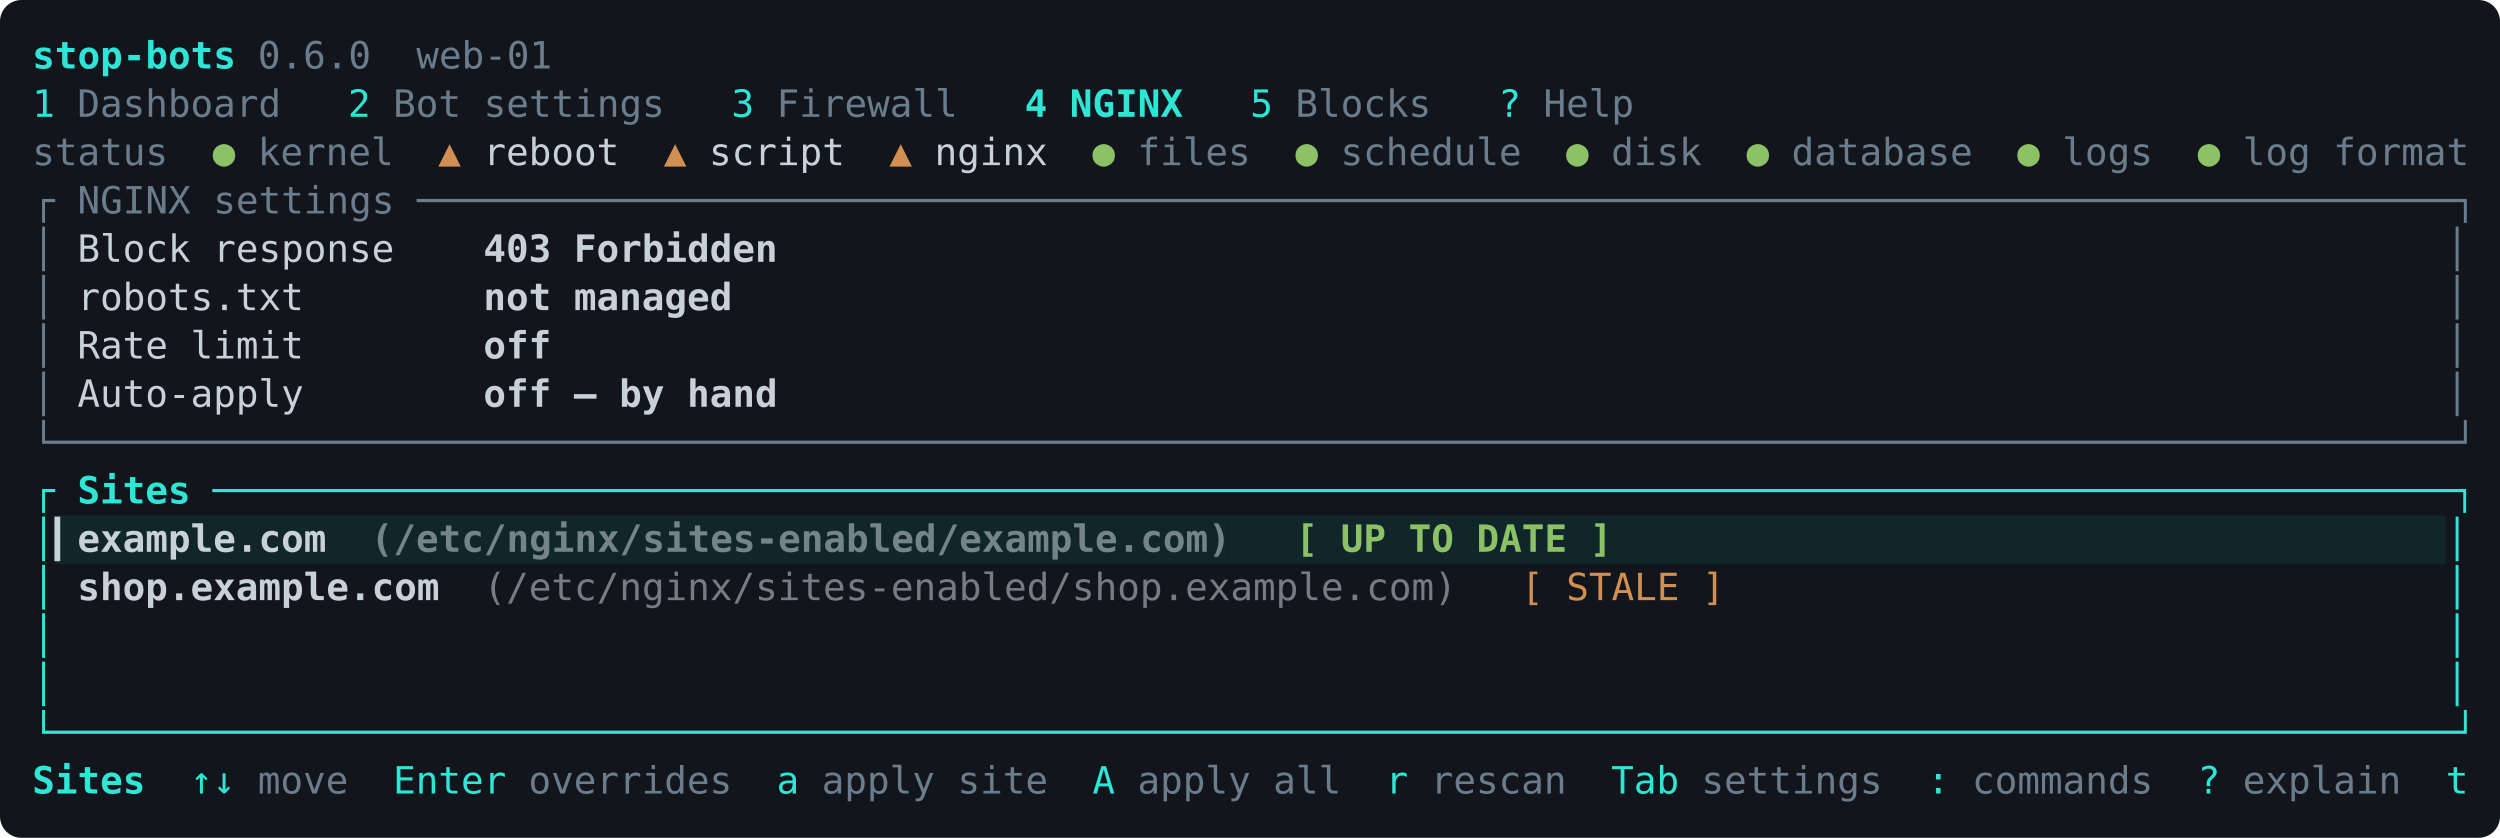
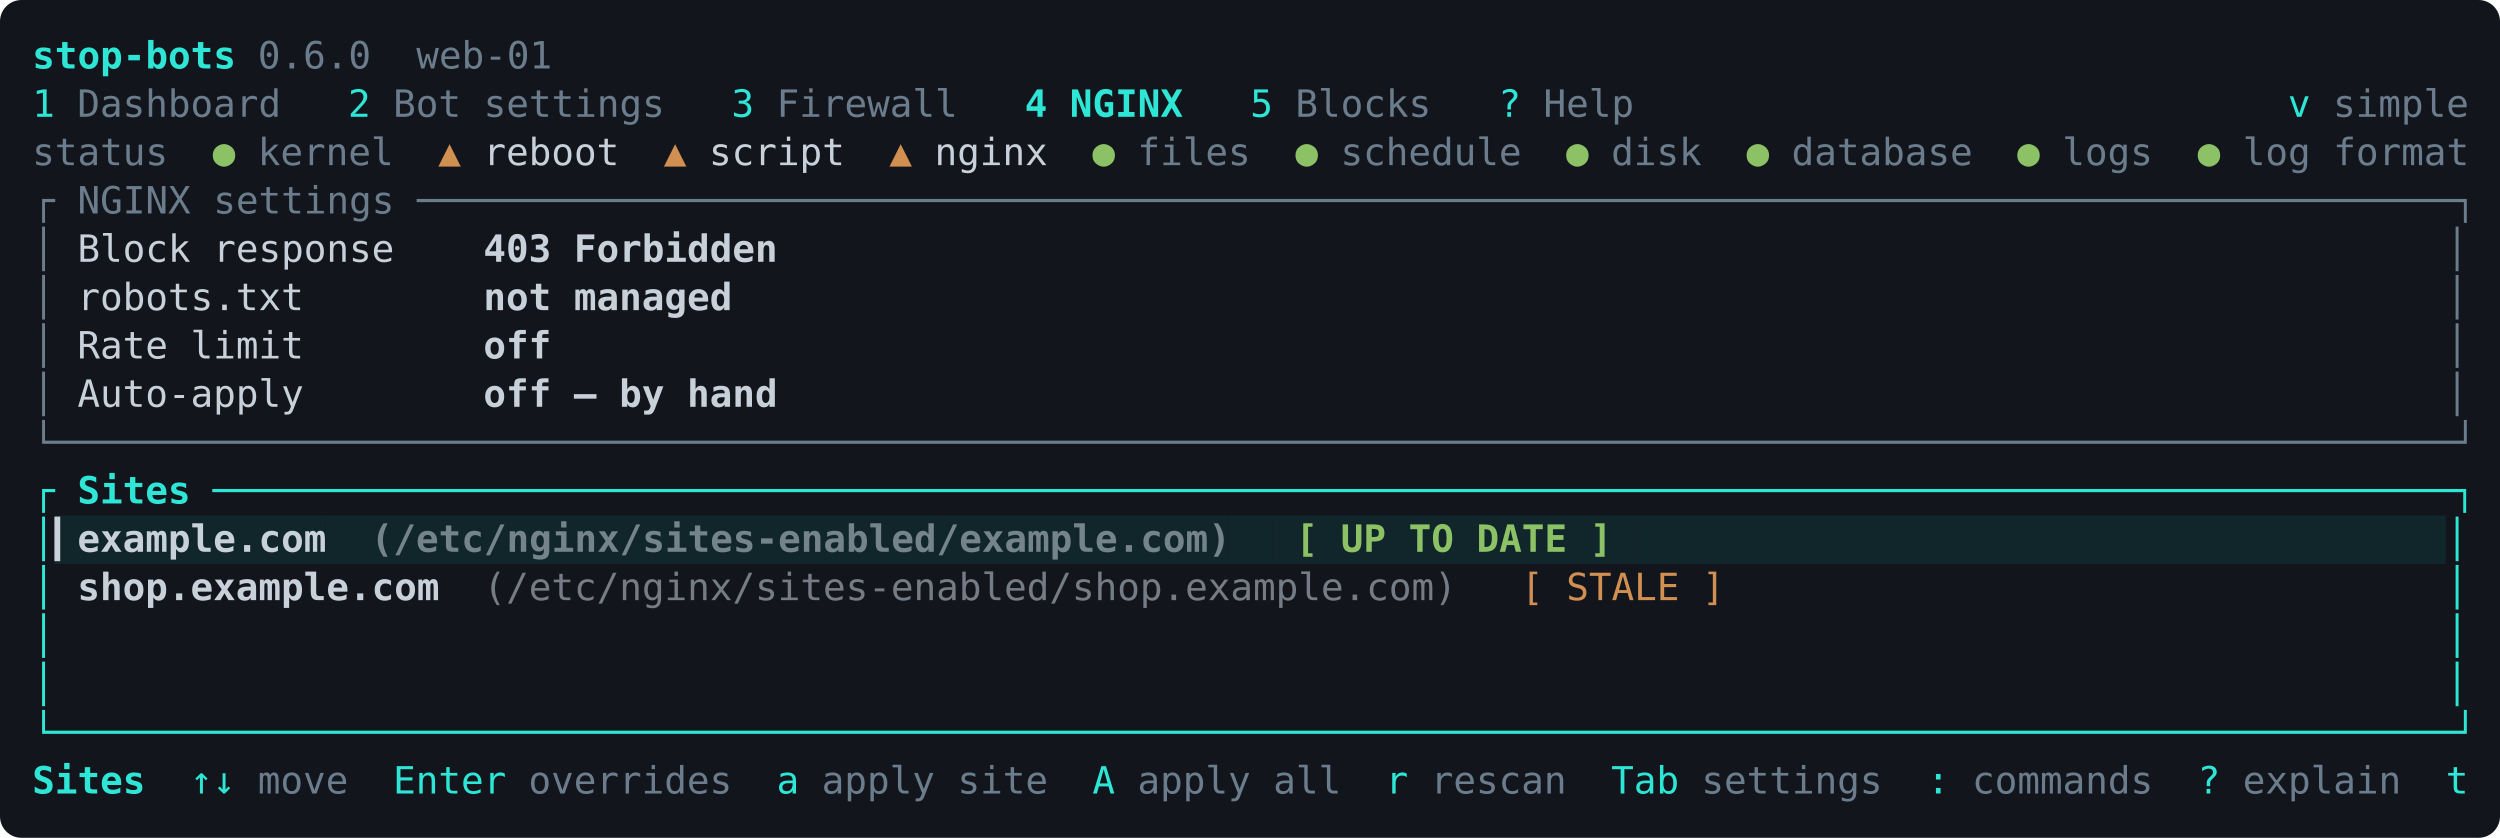
<svg xmlns="http://www.w3.org/2000/svg" viewBox="0 0 931 312" width="931" height="312" font-family="ui-monospace,SFMono-Regular,Menlo,Consolas,'DejaVu Sans Mono',monospace" font-size="14">
  <rect width="100%" height="100%" rx="8" fill="#12161c" />
  <rect x="20.4" y="192.0" width="100.8" height="18.0" fill="#10262a" />
  <rect x="121.2" y="192.0" width="336.0" height="18.0" fill="#10262a" />
  <rect x="457.2" y="192.0" width="16.8" height="18.0" fill="#10262a" />
  <rect x="474.0" y="192.0" width="134.4" height="18.0" fill="#10262a" />
  <rect x="608.4" y="192.0" width="302.4" height="18.0" fill="#10262a" />
  <text x="12.0" y="25.5" fill="#2ee6d6" textLength="75.6" lengthAdjust="spacingAndGlyphs" xml:space="preserve" font-weight="bold">stop-bots</text>
  <text x="87.6" y="25.5" fill="#6b7c8c" textLength="117.6" lengthAdjust="spacingAndGlyphs" xml:space="preserve"> 0.6.0  web-01</text>
  <text x="12.0" y="43.5" fill="#2ee6d6" textLength="8.4" lengthAdjust="spacingAndGlyphs" xml:space="preserve">1</text>
  <text x="28.8" y="43.5" fill="#6b7c8c" textLength="75.6" lengthAdjust="spacingAndGlyphs" xml:space="preserve">Dashboard</text>
  <text x="129.6" y="43.5" fill="#2ee6d6" textLength="8.4" lengthAdjust="spacingAndGlyphs" xml:space="preserve">2</text>
  <text x="146.4" y="43.5" fill="#6b7c8c" textLength="100.8" lengthAdjust="spacingAndGlyphs" xml:space="preserve">Bot settings</text>
  <text x="272.4" y="43.5" fill="#2ee6d6" textLength="8.4" lengthAdjust="spacingAndGlyphs" xml:space="preserve">3</text>
  <text x="289.2" y="43.5" fill="#6b7c8c" textLength="67.2" lengthAdjust="spacingAndGlyphs" xml:space="preserve">Firewall</text>
  <text x="381.6" y="43.5" fill="#2ee6d6" textLength="8.4" lengthAdjust="spacingAndGlyphs" xml:space="preserve" font-weight="bold">4</text>
  <text x="398.4" y="43.5" fill="#2ee6d6" textLength="42.0" lengthAdjust="spacingAndGlyphs" xml:space="preserve" font-weight="bold">NGINX</text>
  <text x="465.6" y="43.5" fill="#2ee6d6" textLength="8.4" lengthAdjust="spacingAndGlyphs" xml:space="preserve">5</text>
  <text x="482.4" y="43.5" fill="#6b7c8c" textLength="50.4" lengthAdjust="spacingAndGlyphs" xml:space="preserve">Blocks</text>
  <text x="558.0" y="43.5" fill="#2ee6d6" textLength="8.4" lengthAdjust="spacingAndGlyphs" xml:space="preserve">?</text>
  <text x="574.8" y="43.5" fill="#6b7c8c" textLength="33.6" lengthAdjust="spacingAndGlyphs" xml:space="preserve">Help</text>
+   <text x="852.0" y="43.5" fill="#2ee6d6" textLength="8.4" lengthAdjust="spacingAndGlyphs" xml:space="preserve">v</text>
+   <text x="860.4" y="43.5" fill="#6b7c8c" textLength="58.8" lengthAdjust="spacingAndGlyphs" xml:space="preserve"> simple</text>
  <text x="12.0" y="61.5" fill="#6b7c8c" textLength="50.4" lengthAdjust="spacingAndGlyphs" xml:space="preserve">status</text>
  <text x="79.2" y="61.5" fill="#8cc265" textLength="8.4" lengthAdjust="spacingAndGlyphs" xml:space="preserve">●</text>
  <text x="96.0" y="61.5" fill="#6b7c8c" textLength="50.4" lengthAdjust="spacingAndGlyphs" xml:space="preserve">kernel</text>
  <text x="163.2" y="61.5" fill="#d18f52" textLength="8.4" lengthAdjust="spacingAndGlyphs" xml:space="preserve">▲</text>
  <text x="171.6" y="61.5" fill="#c8d0da" textLength="75.6" lengthAdjust="spacingAndGlyphs" xml:space="preserve"> reboot  </text>
  <text x="247.2" y="61.5" fill="#d18f52" textLength="8.4" lengthAdjust="spacingAndGlyphs" xml:space="preserve">▲</text>
  <text x="255.6" y="61.5" fill="#c8d0da" textLength="75.6" lengthAdjust="spacingAndGlyphs" xml:space="preserve"> script  </text>
  <text x="331.2" y="61.5" fill="#d18f52" textLength="8.4" lengthAdjust="spacingAndGlyphs" xml:space="preserve">▲</text>
  <text x="339.6" y="61.5" fill="#c8d0da" textLength="67.2" lengthAdjust="spacingAndGlyphs" xml:space="preserve"> nginx  </text>
  <text x="406.8" y="61.5" fill="#8cc265" textLength="8.4" lengthAdjust="spacingAndGlyphs" xml:space="preserve">●</text>
  <text x="423.6" y="61.5" fill="#6b7c8c" textLength="42.0" lengthAdjust="spacingAndGlyphs" xml:space="preserve">files</text>
  <text x="482.4" y="61.5" fill="#8cc265" textLength="8.4" lengthAdjust="spacingAndGlyphs" xml:space="preserve">●</text>
  <text x="499.2" y="61.5" fill="#6b7c8c" textLength="67.2" lengthAdjust="spacingAndGlyphs" xml:space="preserve">schedule</text>
  <text x="583.2" y="61.5" fill="#8cc265" textLength="8.4" lengthAdjust="spacingAndGlyphs" xml:space="preserve">●</text>
  <text x="600.0" y="61.5" fill="#6b7c8c" textLength="33.6" lengthAdjust="spacingAndGlyphs" xml:space="preserve">disk</text>
  <text x="650.4" y="61.5" fill="#8cc265" textLength="8.4" lengthAdjust="spacingAndGlyphs" xml:space="preserve">●</text>
  <text x="667.2" y="61.5" fill="#6b7c8c" textLength="67.2" lengthAdjust="spacingAndGlyphs" xml:space="preserve">database</text>
  <text x="751.2" y="61.5" fill="#8cc265" textLength="8.4" lengthAdjust="spacingAndGlyphs" xml:space="preserve">●</text>
  <text x="768.0" y="61.5" fill="#6b7c8c" textLength="33.6" lengthAdjust="spacingAndGlyphs" xml:space="preserve">logs</text>
  <text x="818.4" y="61.5" fill="#8cc265" textLength="8.4" lengthAdjust="spacingAndGlyphs" xml:space="preserve">●</text>
  <text x="835.2" y="61.5" fill="#6b7c8c" textLength="84.0" lengthAdjust="spacingAndGlyphs" xml:space="preserve">log format</text>
  <text x="12.0" y="79.5" fill="#6b7c8c" textLength="907.2" lengthAdjust="spacingAndGlyphs" xml:space="preserve">┌ NGINX settings ──────────────────────────────────────────────────────────────────────────────────────────┐</text>
  <text x="12.0" y="97.5" fill="#6b7c8c" textLength="8.4" lengthAdjust="spacingAndGlyphs" xml:space="preserve">│</text>
  <text x="20.4" y="97.5" fill="#c8d0da" textLength="159.6" lengthAdjust="spacingAndGlyphs" xml:space="preserve"> Block response    </text>
  <text x="180.0" y="97.5" fill="#c8d0da" textLength="109.2" lengthAdjust="spacingAndGlyphs" xml:space="preserve" font-weight="bold">403 Forbidden</text>
  <text x="910.8" y="97.5" fill="#6b7c8c" textLength="8.4" lengthAdjust="spacingAndGlyphs" xml:space="preserve">│</text>
  <text x="12.0" y="115.5" fill="#6b7c8c" textLength="8.4" lengthAdjust="spacingAndGlyphs" xml:space="preserve">│</text>
  <text x="20.4" y="115.5" fill="#c8d0da" textLength="159.6" lengthAdjust="spacingAndGlyphs" xml:space="preserve"> robots.txt        </text>
  <text x="180.0" y="115.5" fill="#c8d0da" textLength="92.4" lengthAdjust="spacingAndGlyphs" xml:space="preserve" font-weight="bold">not managed</text>
  <text x="910.8" y="115.5" fill="#6b7c8c" textLength="8.4" lengthAdjust="spacingAndGlyphs" xml:space="preserve">│</text>
  <text x="12.0" y="133.5" fill="#6b7c8c" textLength="8.4" lengthAdjust="spacingAndGlyphs" xml:space="preserve">│</text>
  <text x="20.4" y="133.5" fill="#c8d0da" textLength="159.6" lengthAdjust="spacingAndGlyphs" xml:space="preserve"> Rate limit        </text>
  <text x="180.0" y="133.5" fill="#c8d0da" textLength="25.2" lengthAdjust="spacingAndGlyphs" xml:space="preserve" font-weight="bold">off</text>
  <text x="910.8" y="133.5" fill="#6b7c8c" textLength="8.4" lengthAdjust="spacingAndGlyphs" xml:space="preserve">│</text>
  <text x="12.0" y="151.5" fill="#6b7c8c" textLength="8.4" lengthAdjust="spacingAndGlyphs" xml:space="preserve">│</text>
  <text x="20.4" y="151.5" fill="#c8d0da" textLength="159.6" lengthAdjust="spacingAndGlyphs" xml:space="preserve"> Auto-apply        </text>
  <text x="180.0" y="151.5" fill="#c8d0da" textLength="109.2" lengthAdjust="spacingAndGlyphs" xml:space="preserve" font-weight="bold">off — by hand</text>
  <text x="910.8" y="151.5" fill="#6b7c8c" textLength="8.4" lengthAdjust="spacingAndGlyphs" xml:space="preserve">│</text>
  <text x="12.0" y="169.5" fill="#6b7c8c" textLength="907.2" lengthAdjust="spacingAndGlyphs" xml:space="preserve">└──────────────────────────────────────────────────────────────────────────────────────────────────────────┘</text>
  <text x="12.0" y="187.5" fill="#2ee6d6" textLength="8.4" lengthAdjust="spacingAndGlyphs" xml:space="preserve">┌</text>
  <text x="20.4" y="187.5" fill="#2ee6d6" textLength="58.8" lengthAdjust="spacingAndGlyphs" xml:space="preserve" font-weight="bold"> Sites </text>
  <text x="79.2" y="187.5" fill="#2ee6d6" textLength="840.0" lengthAdjust="spacingAndGlyphs" xml:space="preserve">───────────────────────────────────────────────────────────────────────────────────────────────────┐</text>
  <text x="12.0" y="205.5" fill="#2ee6d6" textLength="8.4" lengthAdjust="spacingAndGlyphs" xml:space="preserve">│</text>
  <text x="20.4" y="205.5" fill="#c8d0da" textLength="100.8" lengthAdjust="spacingAndGlyphs" xml:space="preserve" font-weight="bold">▎example.com</text>
  <text x="121.2" y="205.5" fill="#c8d0da" textLength="336.0" lengthAdjust="spacingAndGlyphs" xml:space="preserve" font-weight="bold" opacity="0.55">  (/etc/nginx/sites-enabled/example.com)</text>
  <text x="474.0" y="205.5" fill="#8cc265" textLength="134.4" lengthAdjust="spacingAndGlyphs" xml:space="preserve" font-weight="bold"> [ UP TO DATE ] </text>
  <text x="910.8" y="205.5" fill="#2ee6d6" textLength="8.4" lengthAdjust="spacingAndGlyphs" xml:space="preserve">│</text>
  <text x="12.0" y="223.5" fill="#2ee6d6" textLength="8.4" lengthAdjust="spacingAndGlyphs" xml:space="preserve">│</text>
  <text x="28.8" y="223.5" fill="#c8d0da" textLength="134.4" lengthAdjust="spacingAndGlyphs" xml:space="preserve" font-weight="bold">shop.example.com</text>
  <text x="163.2" y="223.5" fill="#c8d0da" textLength="378.0" lengthAdjust="spacingAndGlyphs" xml:space="preserve" opacity="0.55">  (/etc/nginx/sites-enabled/shop.example.com)</text>
  <text x="558.0" y="223.5" fill="#d18f52" textLength="92.4" lengthAdjust="spacingAndGlyphs" xml:space="preserve"> [ STALE ] </text>
  <text x="910.8" y="223.5" fill="#2ee6d6" textLength="8.4" lengthAdjust="spacingAndGlyphs" xml:space="preserve">│</text>
  <text x="12.0" y="241.5" fill="#2ee6d6" textLength="8.4" lengthAdjust="spacingAndGlyphs" xml:space="preserve">│</text>
  <text x="910.8" y="241.5" fill="#2ee6d6" textLength="8.4" lengthAdjust="spacingAndGlyphs" xml:space="preserve">│</text>
  <text x="12.0" y="259.5" fill="#2ee6d6" textLength="8.4" lengthAdjust="spacingAndGlyphs" xml:space="preserve">│</text>
  <text x="910.8" y="259.5" fill="#2ee6d6" textLength="8.4" lengthAdjust="spacingAndGlyphs" xml:space="preserve">│</text>
  <text x="12.0" y="277.5" fill="#2ee6d6" textLength="907.2" lengthAdjust="spacingAndGlyphs" xml:space="preserve">└──────────────────────────────────────────────────────────────────────────────────────────────────────────┘</text>
  <text x="12.0" y="295.5" fill="#2ee6d6" textLength="42.0" lengthAdjust="spacingAndGlyphs" xml:space="preserve" font-weight="bold">Sites</text>
  <text x="70.8" y="295.5" fill="#2ee6d6" textLength="16.8" lengthAdjust="spacingAndGlyphs" xml:space="preserve">↑↓</text>
  <text x="96.0" y="295.5" fill="#6b7c8c" textLength="33.6" lengthAdjust="spacingAndGlyphs" xml:space="preserve">move</text>
  <text x="146.4" y="295.5" fill="#2ee6d6" textLength="42.0" lengthAdjust="spacingAndGlyphs" xml:space="preserve">Enter</text>
  <text x="196.8" y="295.5" fill="#6b7c8c" textLength="75.6" lengthAdjust="spacingAndGlyphs" xml:space="preserve">overrides</text>
  <text x="289.2" y="295.5" fill="#2ee6d6" textLength="8.4" lengthAdjust="spacingAndGlyphs" xml:space="preserve">a</text>
  <text x="306.0" y="295.5" fill="#6b7c8c" textLength="84.0" lengthAdjust="spacingAndGlyphs" xml:space="preserve">apply site</text>
  <text x="406.8" y="295.5" fill="#2ee6d6" textLength="8.4" lengthAdjust="spacingAndGlyphs" xml:space="preserve">A</text>
  <text x="423.6" y="295.5" fill="#6b7c8c" textLength="75.6" lengthAdjust="spacingAndGlyphs" xml:space="preserve">apply all</text>
  <text x="516.0" y="295.5" fill="#2ee6d6" textLength="8.4" lengthAdjust="spacingAndGlyphs" xml:space="preserve">r</text>
  <text x="532.8" y="295.5" fill="#6b7c8c" textLength="50.4" lengthAdjust="spacingAndGlyphs" xml:space="preserve">rescan</text>
  <text x="600.0" y="295.5" fill="#2ee6d6" textLength="25.2" lengthAdjust="spacingAndGlyphs" xml:space="preserve">Tab</text>
  <text x="633.6" y="295.5" fill="#6b7c8c" textLength="67.2" lengthAdjust="spacingAndGlyphs" xml:space="preserve">settings</text>
  <text x="717.6" y="295.5" fill="#2ee6d6" textLength="8.4" lengthAdjust="spacingAndGlyphs" xml:space="preserve">:</text>
  <text x="734.4" y="295.5" fill="#6b7c8c" textLength="67.2" lengthAdjust="spacingAndGlyphs" xml:space="preserve">commands</text>
  <text x="818.4" y="295.5" fill="#2ee6d6" textLength="8.4" lengthAdjust="spacingAndGlyphs" xml:space="preserve">?</text>
  <text x="835.2" y="295.5" fill="#6b7c8c" textLength="58.8" lengthAdjust="spacingAndGlyphs" xml:space="preserve">explain</text>
  <text x="910.8" y="295.5" fill="#2ee6d6" textLength="8.4" lengthAdjust="spacingAndGlyphs" xml:space="preserve">t</text>
</svg>
